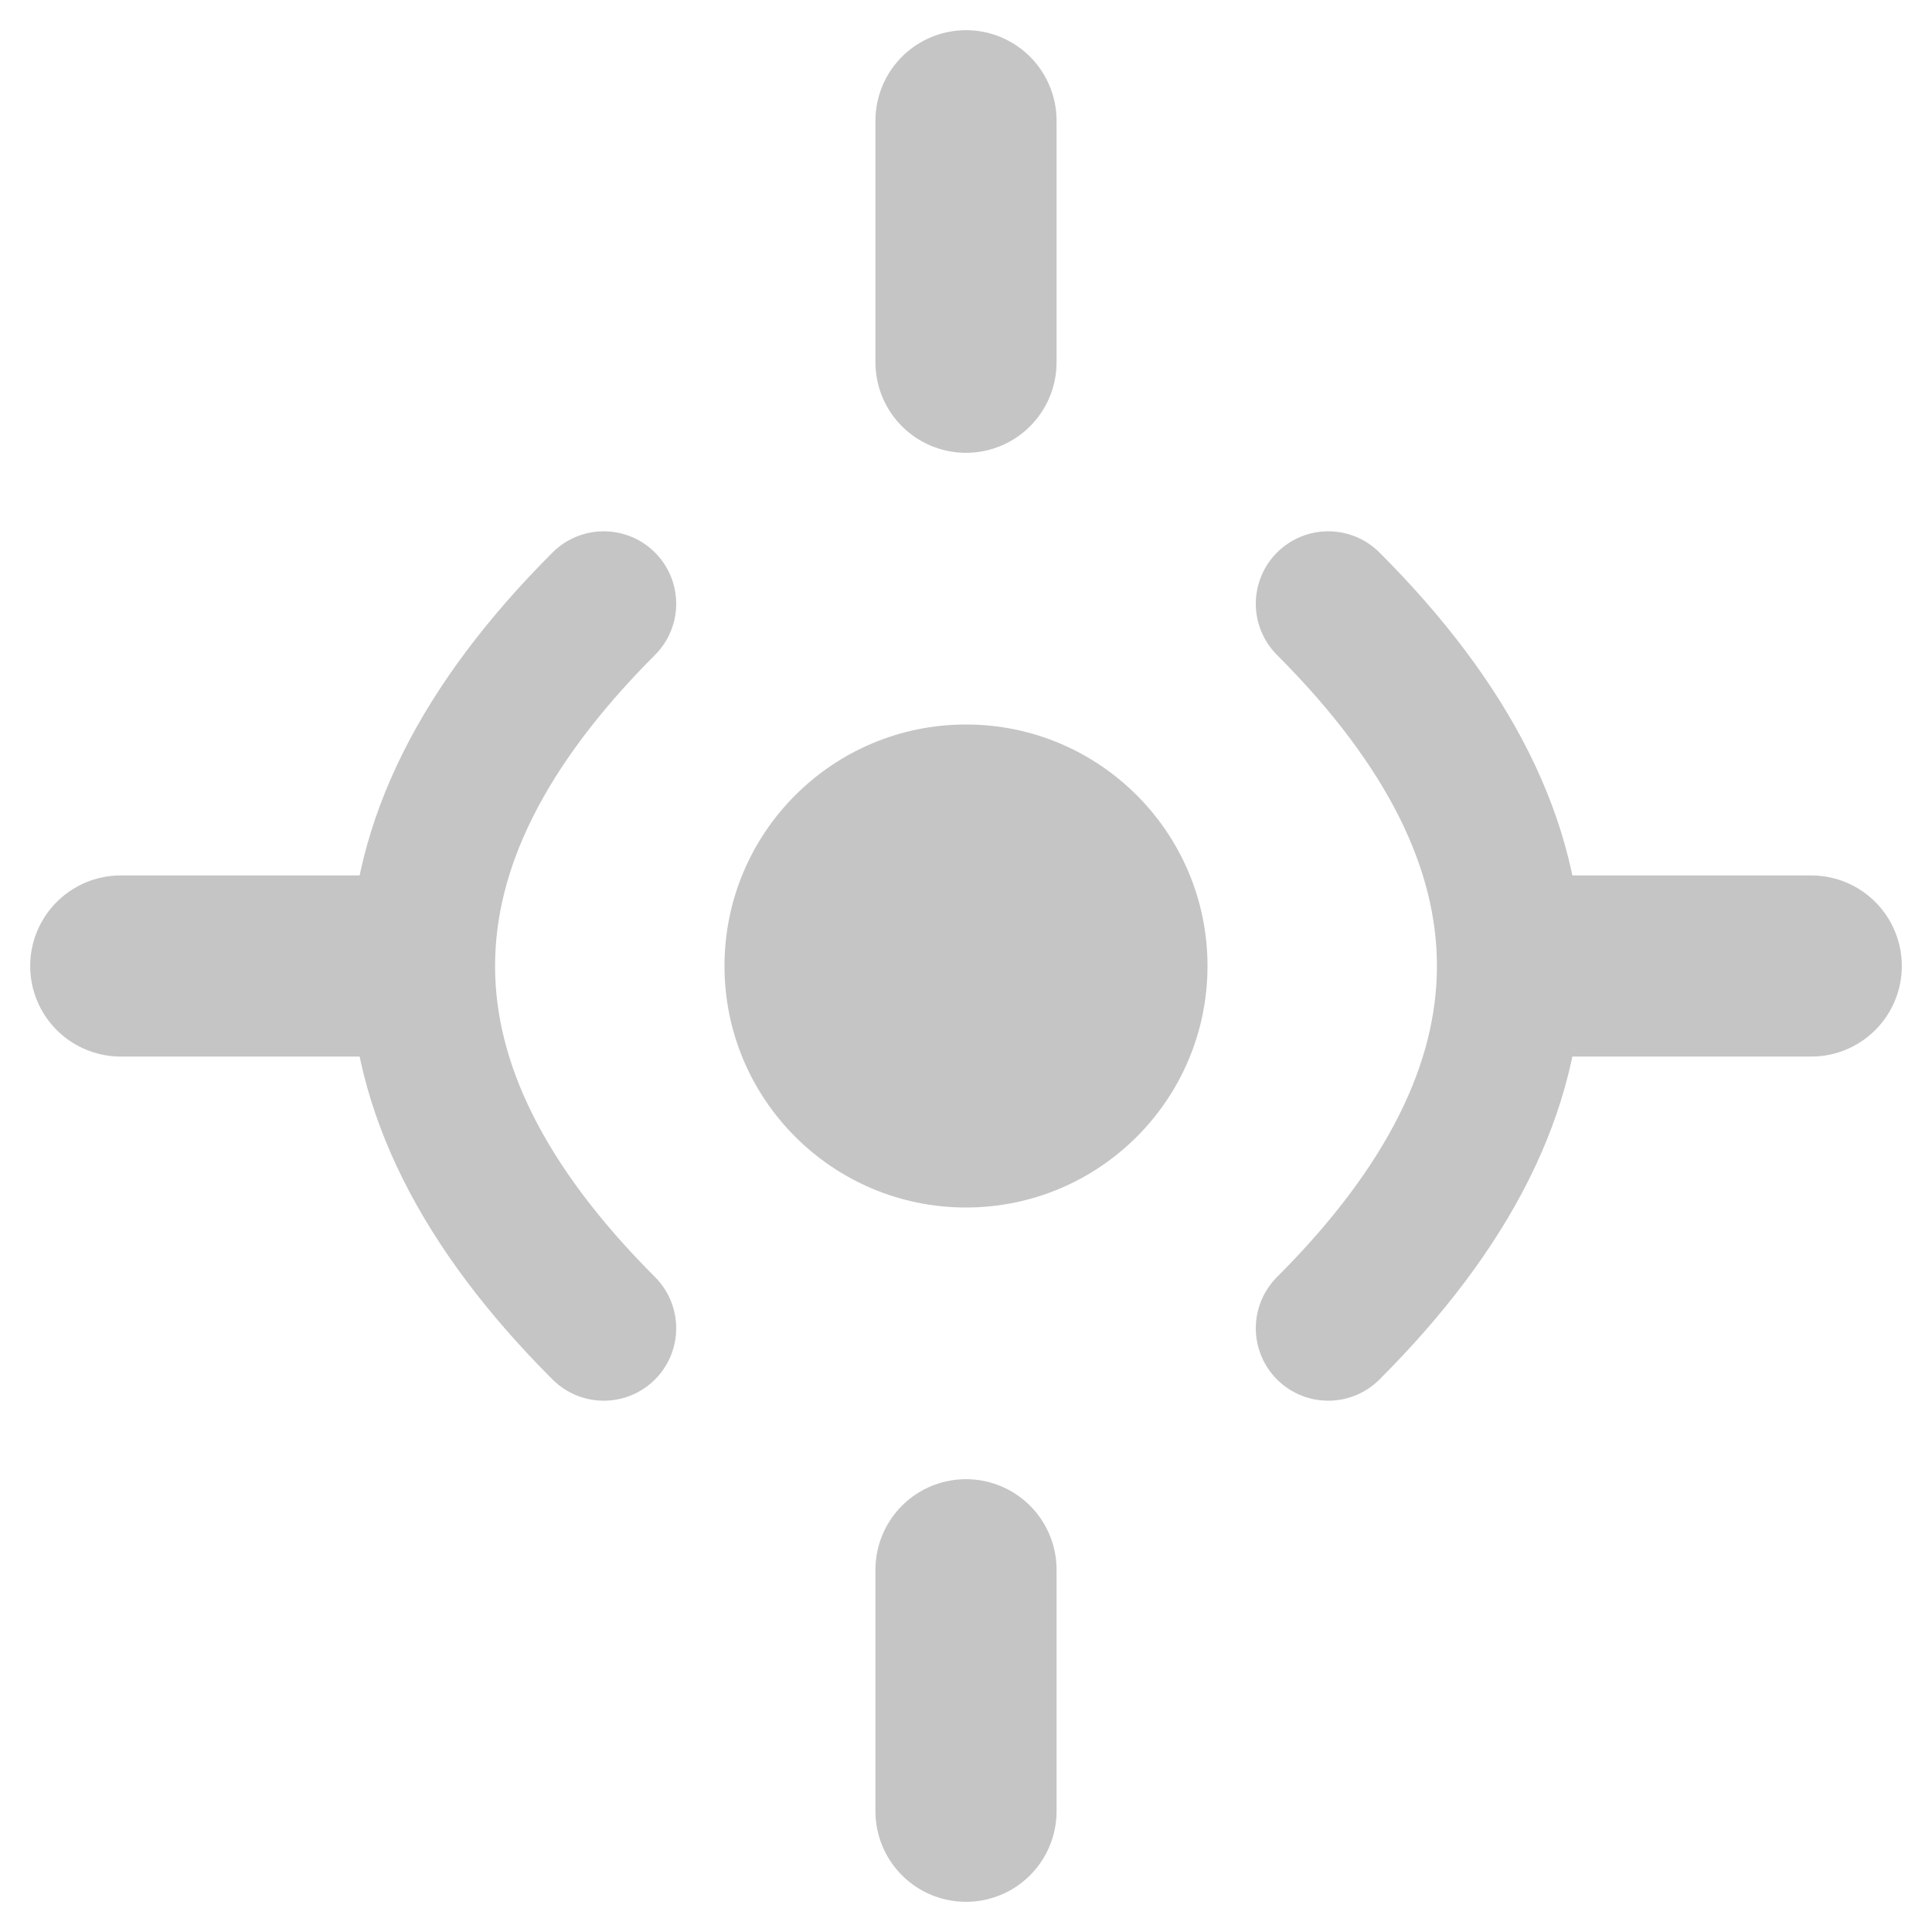
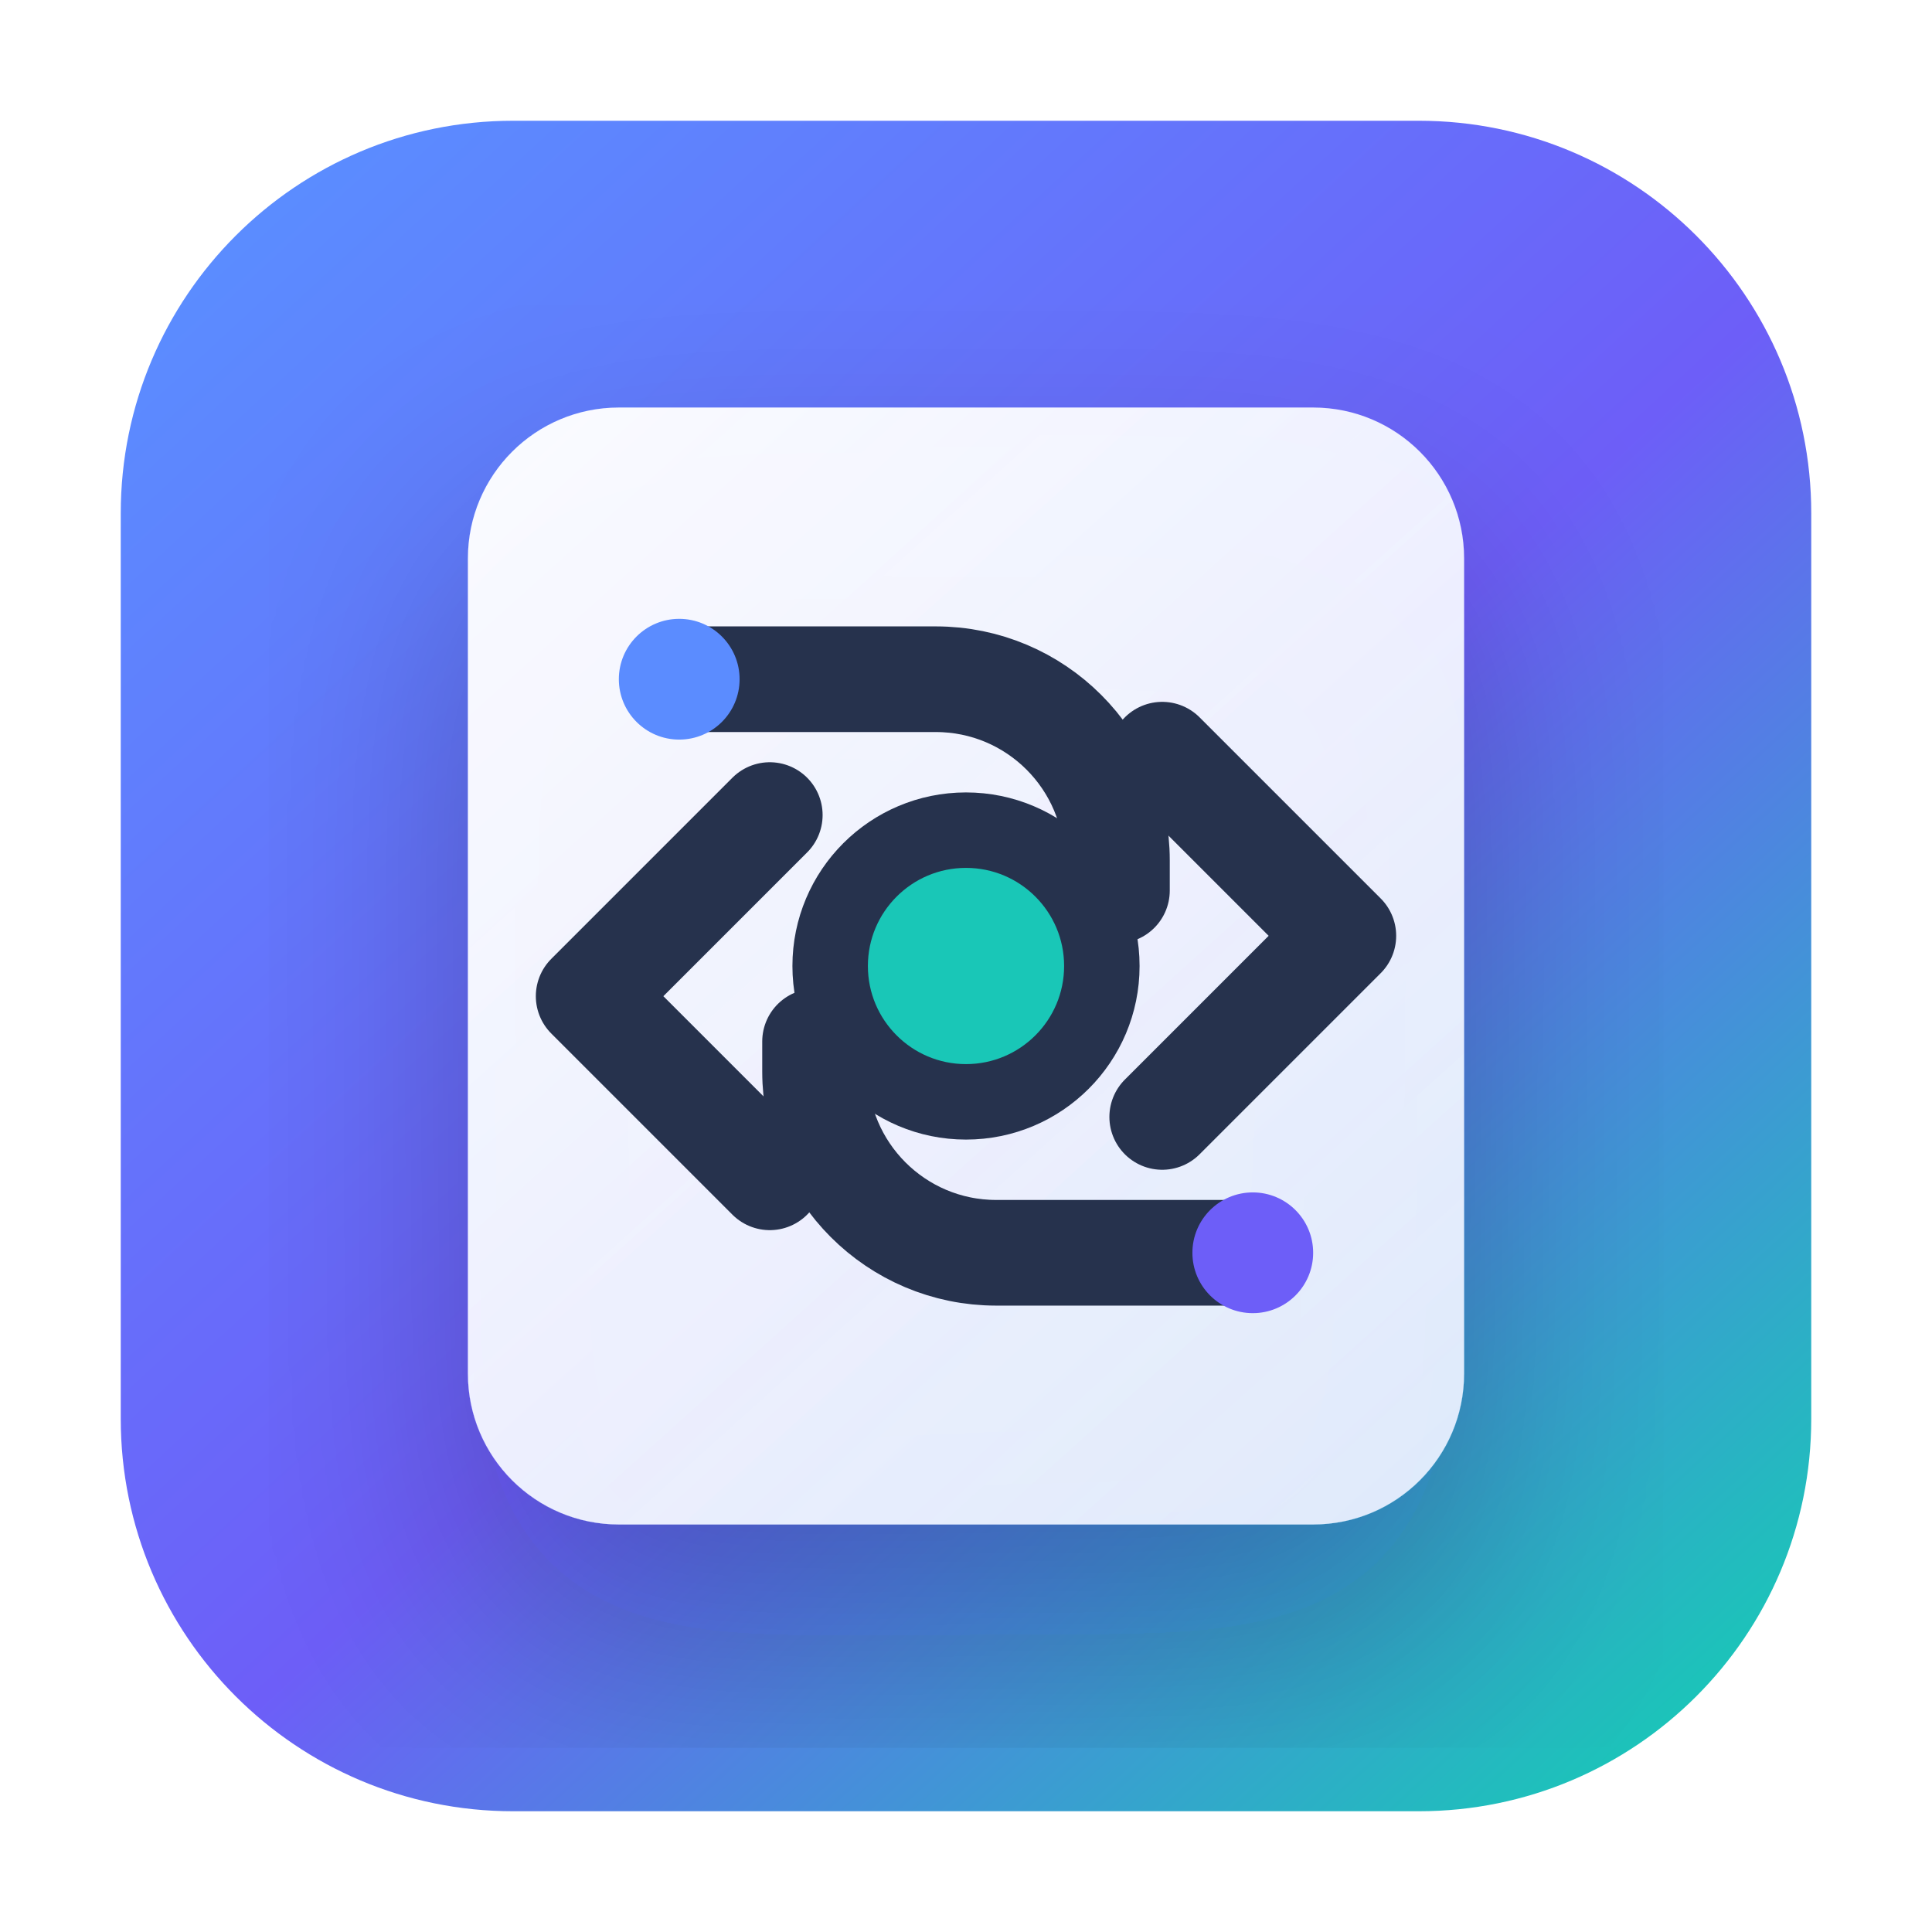
- <svg xmlns="http://www.w3.org/2000/svg" viewBox="0 0 16 16" fill="none">
-   <circle cx="8" cy="8" r="2" fill="#C5C5C5" />
-   <path d="M8 3 L8 1 M8 15 L8 13 M3 8 L1 8 M15 8 L13 8" stroke="#C5C5C5" stroke-width="1.5" stroke-linecap="round" />
-   <path d="M5 5 Q2 8 5 11 M11 5 Q14 8 11 11" stroke="#C5C5C5" stroke-width="1.2" stroke-linecap="round" fill="none" />
+ <svg xmlns="http://www.w3.org/2000/svg" viewBox="0 0 128 128" role="img" aria-label="Claude Code Model Mapper">
+   <defs>
+     <linearGradient id="bg" x1="18" y1="14" x2="112" y2="116" gradientUnits="userSpaceOnUse">
+       <stop offset="0" stop-color="#5B8CFF" />
+       <stop offset="0.52" stop-color="#6D5EF8" />
+       <stop offset="1" stop-color="#19C7B7" />
+     </linearGradient>
+     <linearGradient id="card" x1="28" y1="24" x2="100" y2="104" gradientUnits="userSpaceOnUse">
+       <stop offset="0" stop-color="#FFFFFF" stop-opacity="0.98" />
+       <stop offset="1" stop-color="#EAF0FF" stop-opacity="0.92" />
+     </linearGradient>
+     <filter id="shadow" x="-20%" y="-20%" width="140%" height="140%">
+       <feDropShadow dx="0" dy="8" stdDeviation="8" flood-color="#0B1220" flood-opacity="0.24" />
+     </filter>
+   </defs>
+   <rect x="8" y="8" width="112" height="112" rx="26" fill="url(#bg)" />
+   <path d="M31 37C31 31.477 35.477 27 41 27H87C92.523 27 97 31.477 97 37V91C97 96.523 92.523 101 87 101H41C35.477 101 31 96.523 31 91V37Z" fill="url(#card)" filter="url(#shadow)" />
+   <path d="M45 45H62C68.627 45 74 50.373 74 57V59" stroke="#26324D" stroke-width="7" stroke-linecap="round" fill="none" />
+   <path d="M83 83H66C59.373 83 54 77.627 54 71V69" stroke="#26324D" stroke-width="7" stroke-linecap="round" fill="none" />
+   <path d="M77 50L89 62L77 74" stroke="#26324D" stroke-width="7" stroke-linecap="round" stroke-linejoin="round" fill="none" />
+   <path d="M51 54L39 66L51 78" stroke="#26324D" stroke-width="7" stroke-linecap="round" stroke-linejoin="round" fill="none" />
+   <circle cx="64" cy="64" r="9" fill="#19C7B7" stroke="#26324D" stroke-width="5" />
+   <circle cx="45" cy="45" r="4" fill="#5B8CFF" />
+   <circle cx="83" cy="83" r="4" fill="#6D5EF8" />
</svg>
